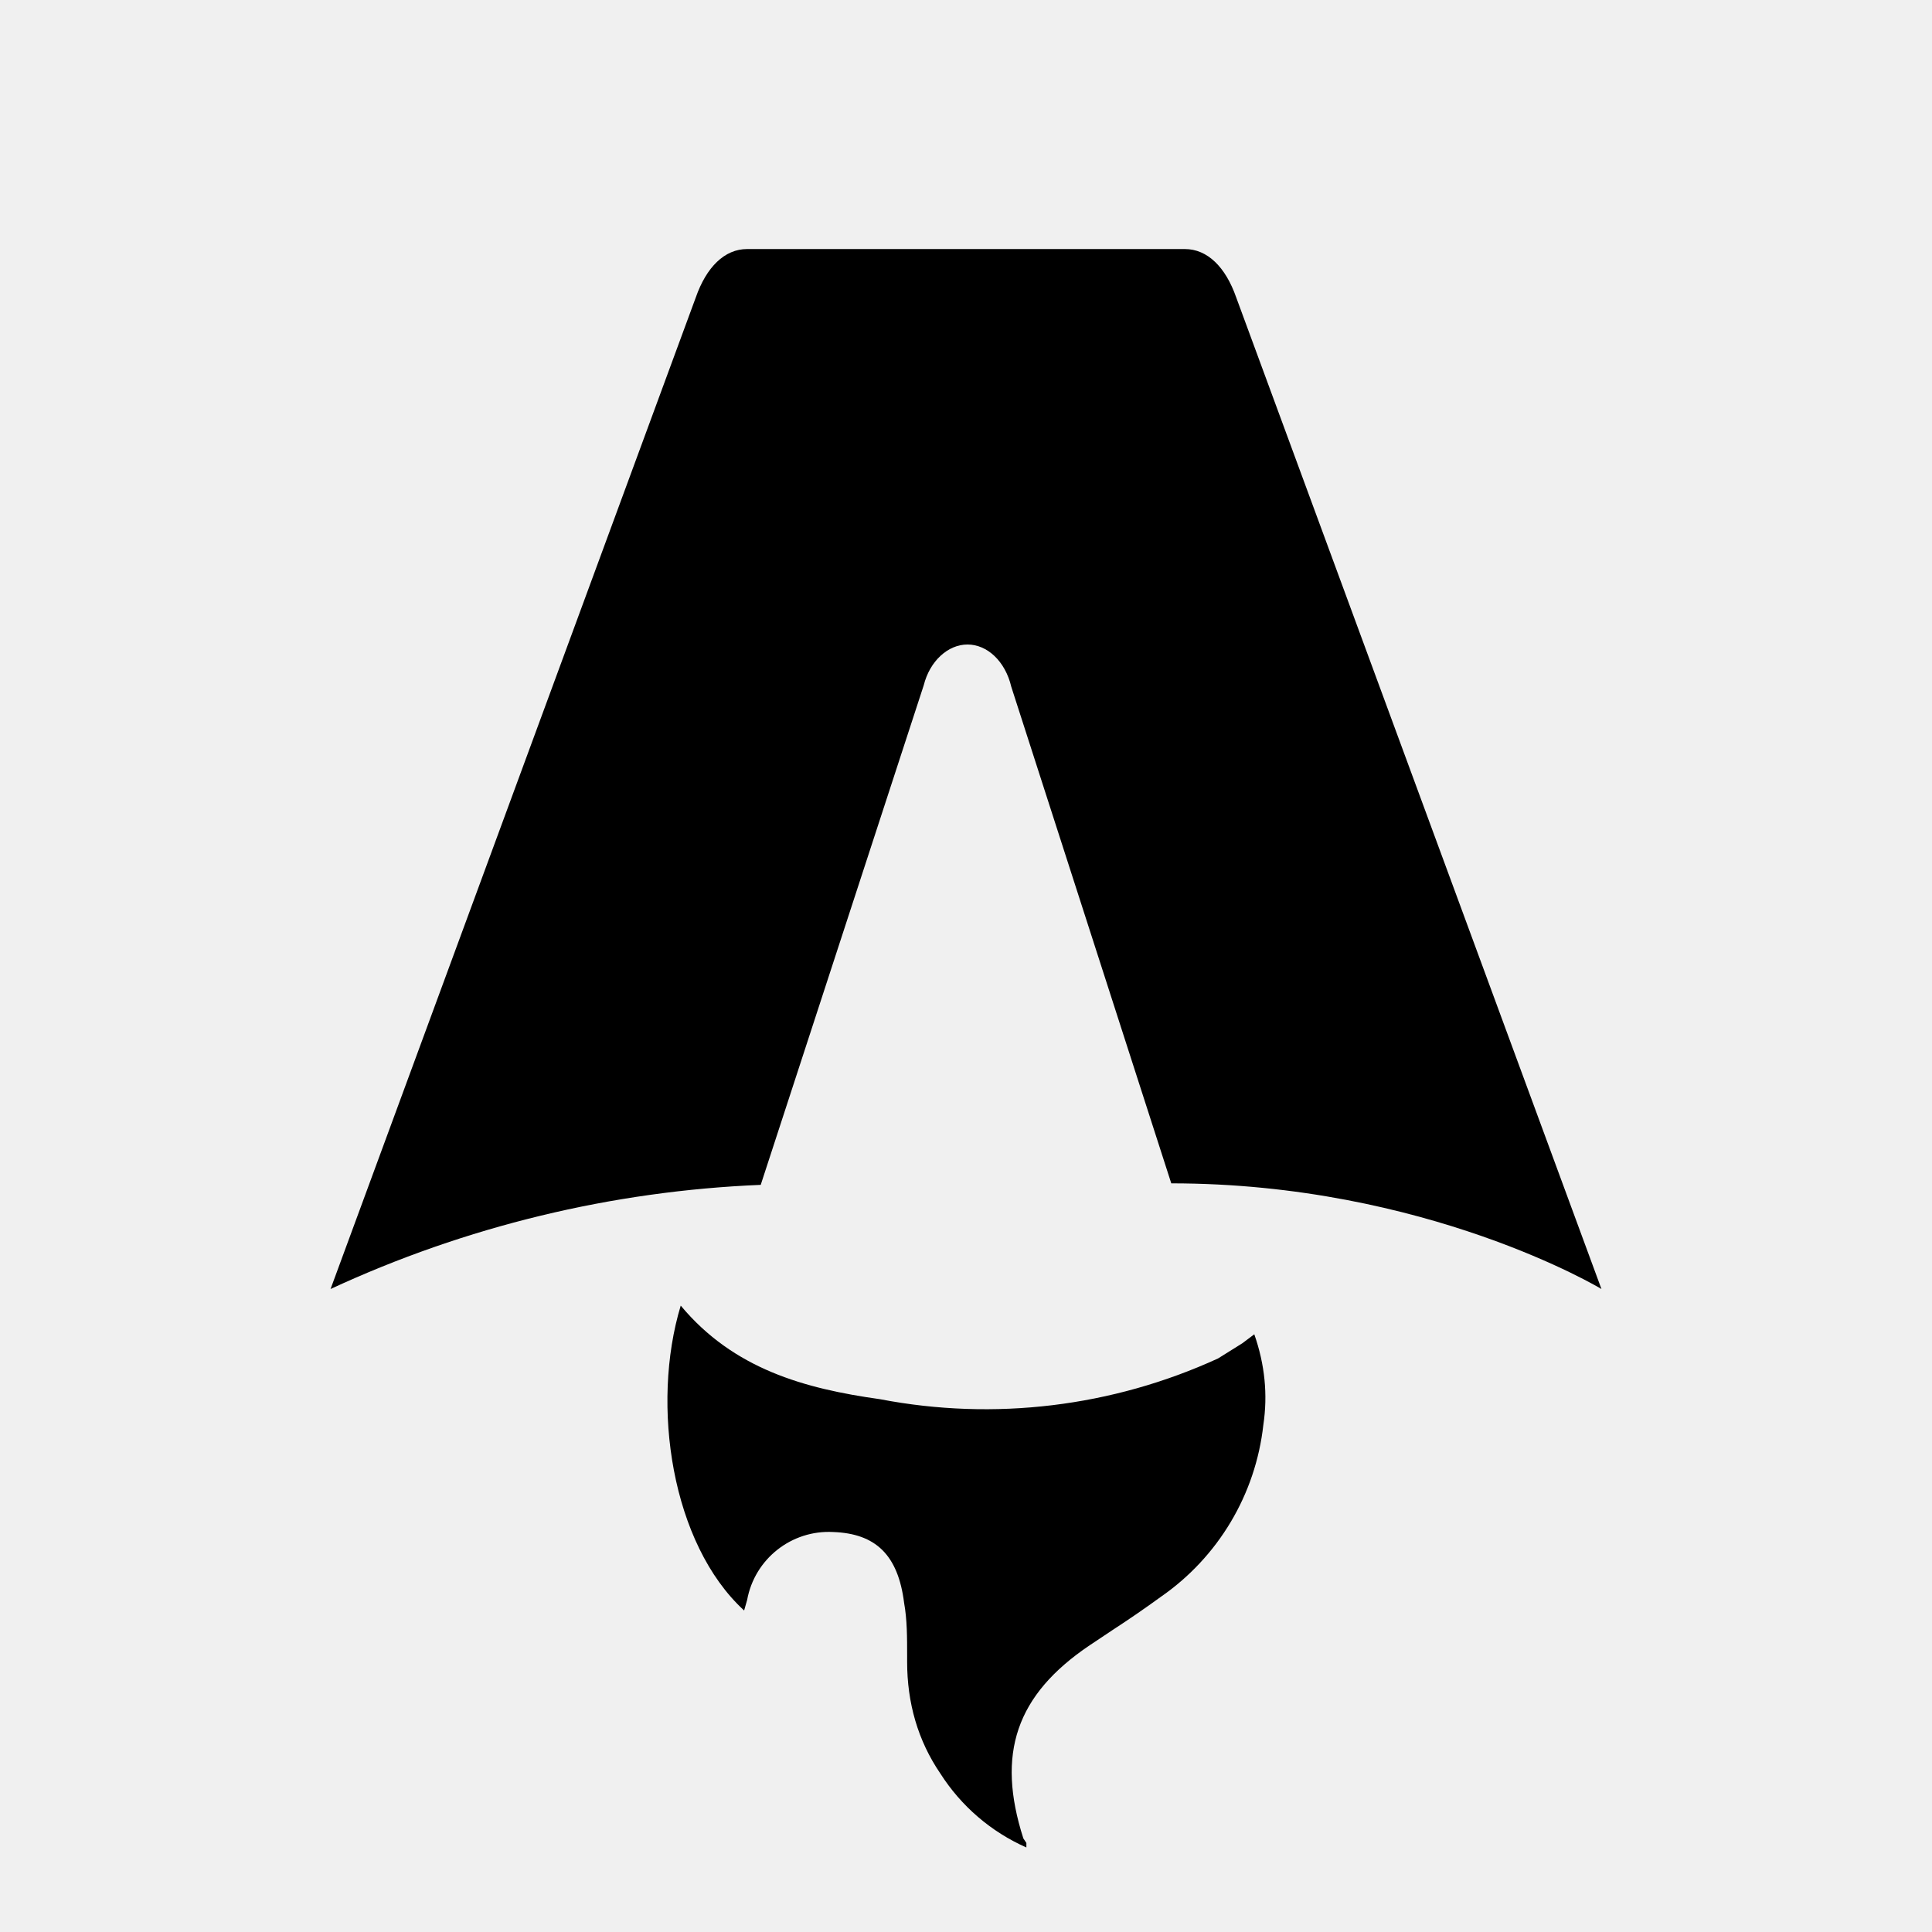
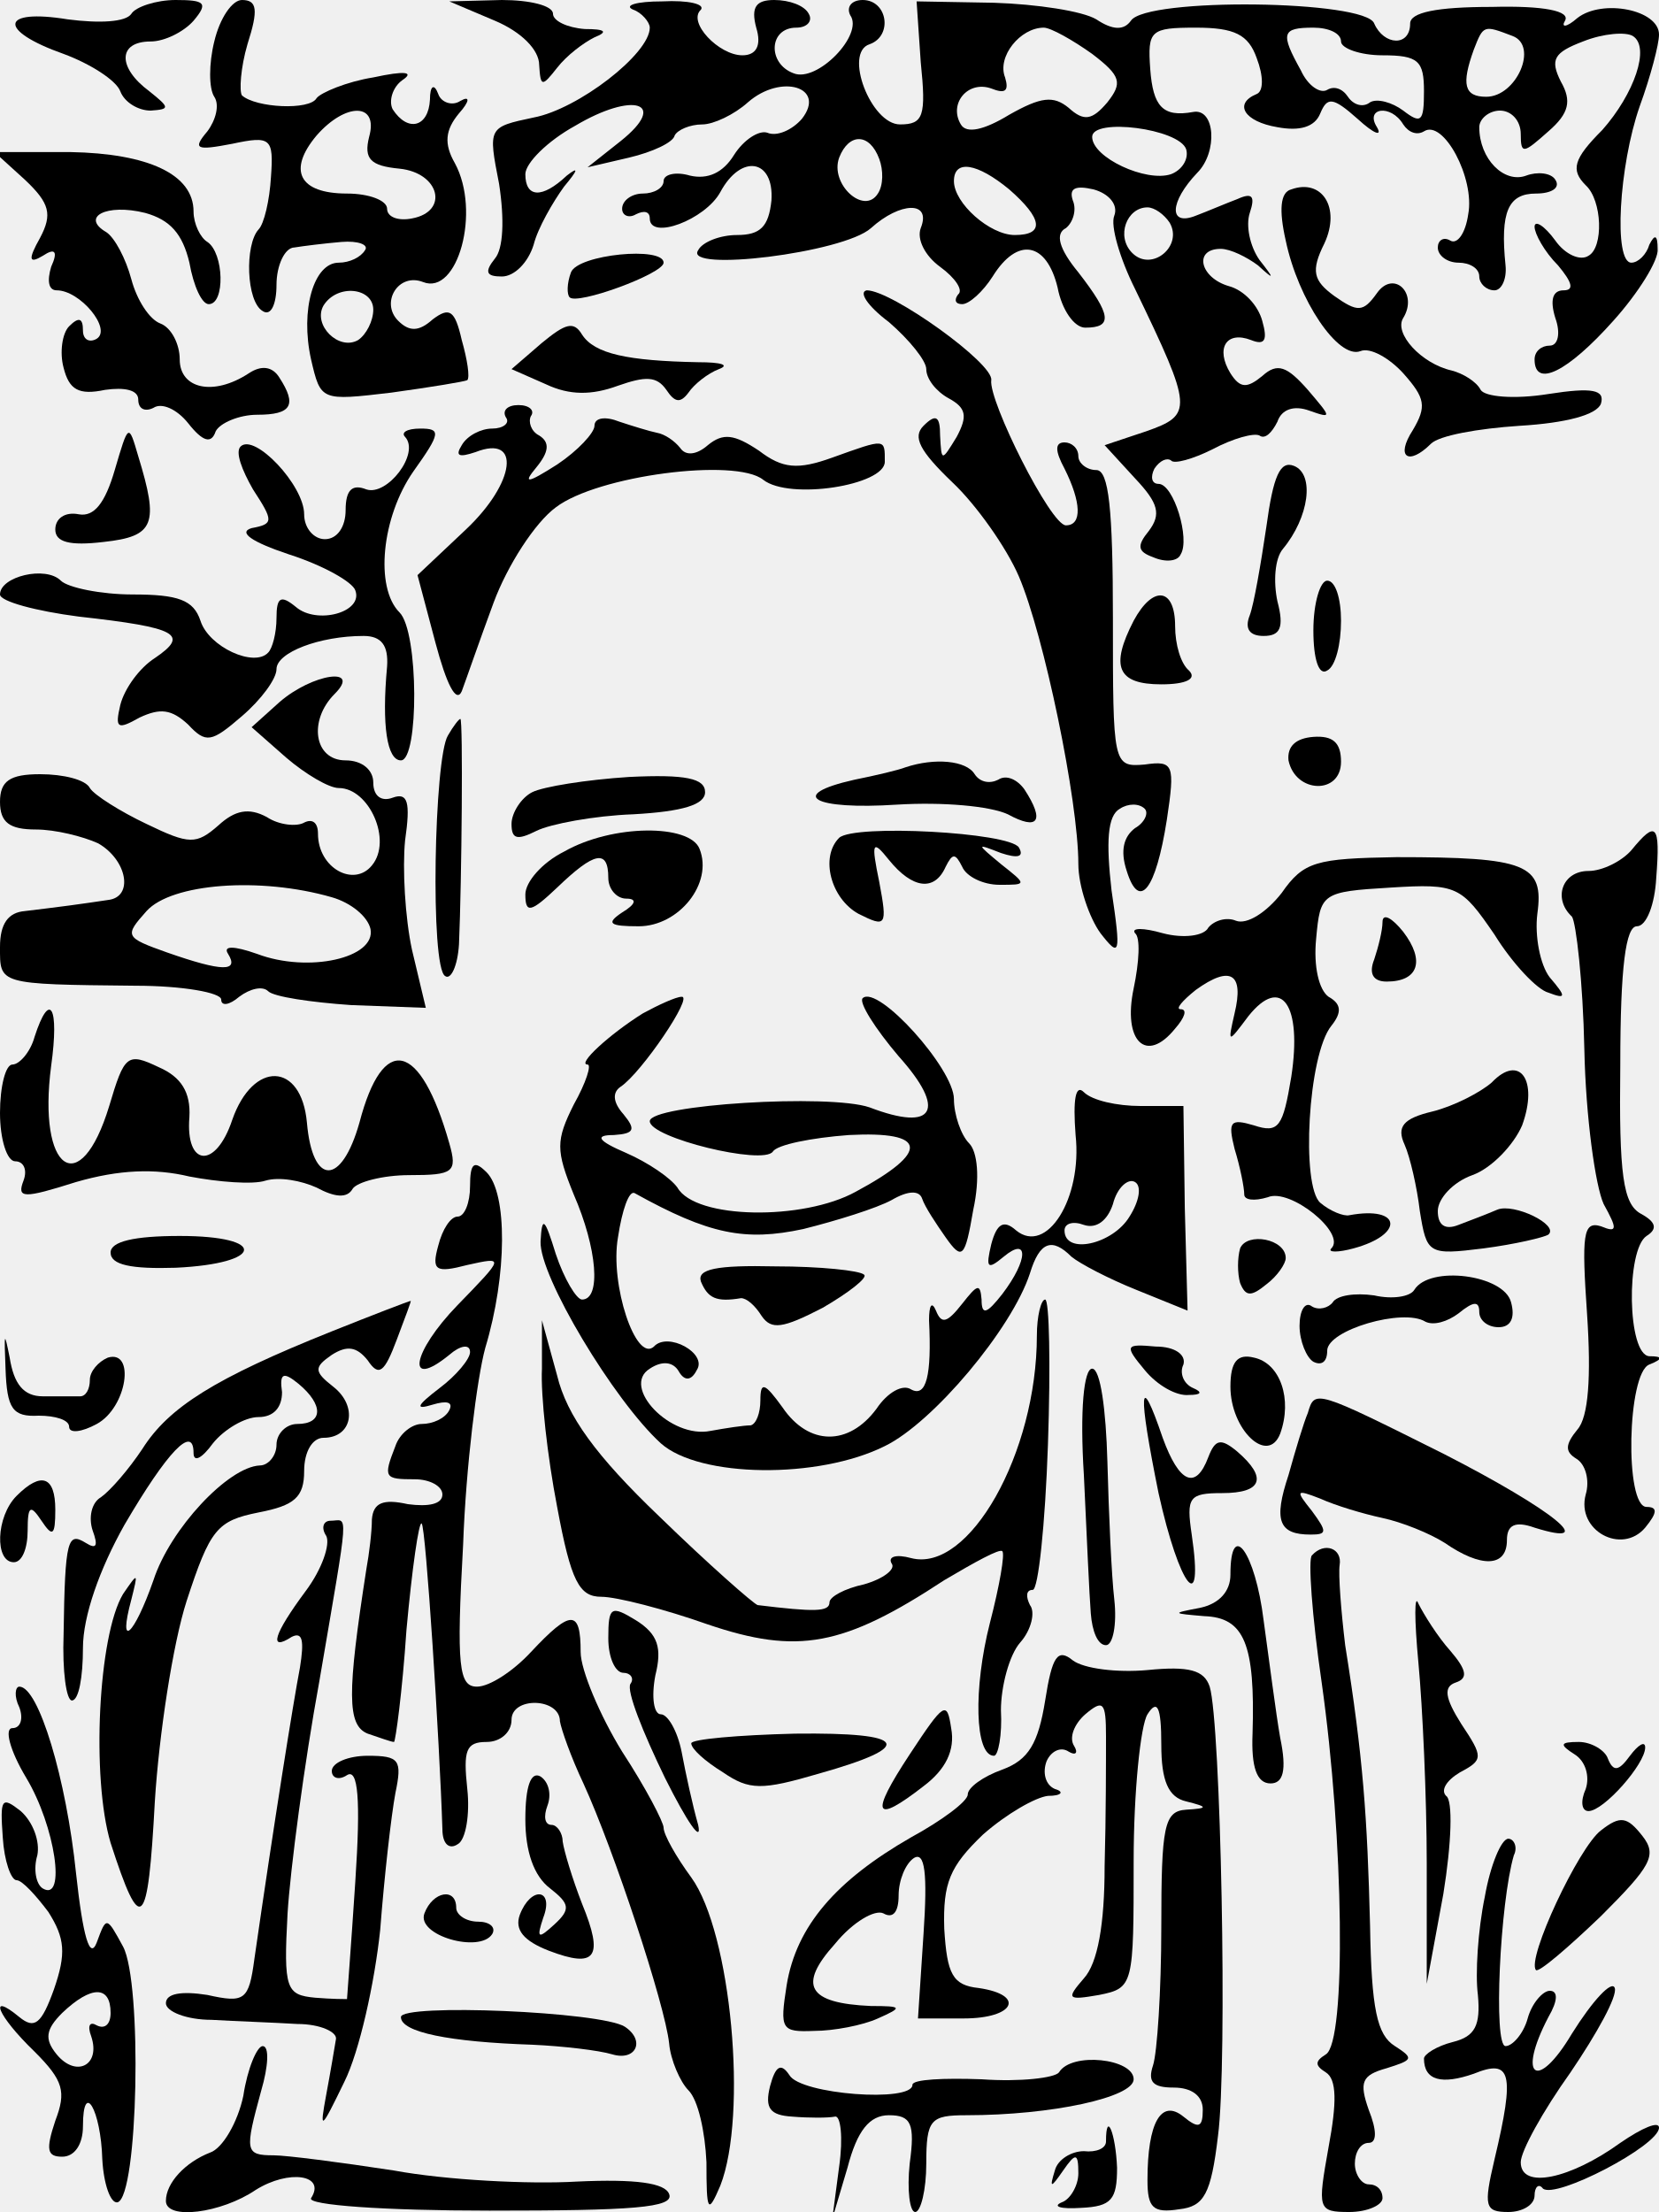
- <svg xmlns="http://www.w3.org/2000/svg" fill="none" viewBox="0 0 128 128">
-   <path d="M50.4 78.5a75.1 75.1 0 0 0-28.5 6.9l24.2-65.7c.7-2 1.9-3.2 3.4-3.2h29c1.5 0 2.7 1.2 3.4 3.2l24.2 65.7s-11.6-7-28.5-7L67 45.5c-.4-1.7-1.6-2.8-2.9-2.8-1.3 0-2.5 1.1-2.9 2.7L50.4 78.5Zm-1.1 28.2Zm-4.2-20.2c-2 6.6-.6 15.8 4.2 20.2a17.5 17.5 0 0 1 .2-.7 5.5 5.5 0 0 1 5.7-4.5c2.8.1 4.3 1.5 4.7 4.7.2 1.1.2 2.3.2 3.5v.4c0 2.7.7 5.2 2.2 7.4a13 13 0 0 0 5.7 4.9v-.3l-.2-.3c-1.8-5.6-.5-9.5 4.4-12.8l1.5-1a73 73 0 0 0 3.2-2.2 16 16 0 0 0 6.8-11.4c.3-2 .1-4-.6-6l-.8.6-1.6 1a37 37 0 0 1-22.4 2.7c-5-.7-9.7-2-13.2-6.2Z" />
-   <style>
-         path { fill: #000; }
-         @media (prefers-color-scheme: dark) {
-             path { fill: #FFF; }
-         }
-     </style>
+ <svg xmlns="http://www.w3.org/2000/svg" version="1.0" width="120pt" height="160pt" viewBox="0 0 120 160" preserveAspectRatio="xMidYMid meet">
+   <g transform="translate(0,160) scale(0.1,-0.1)" fill="#000000" stroke="none">
+     <path d="M95 1590 c-4 -6 -23 -7 -46 -4 -49 8 -51 -8 -3 -25 19 -7 38 -19 41 -27 3 -8 13 -14 22 -14 14 1 14 2 -1 14 -23 17 -23 36 1 36 10 0 24 7 31 15 11 13 8 15 -13 15 -14 0 -29 -5 -32 -10z" />
+     <path d="M155 1570 c-4 -16 -4 -34 0 -40 4 -6 1 -17 -5 -25 -11 -13 -8 -14 18 -9 28 6 30 4 28 -24 -1 -17 -5 -34 -9 -38 -10 -11 -9 -52 3 -59 6 -4 10 5 10 19 0 14 6 27 13 27 6 1 22 3 34 4 12 1 20 -2 17 -6 -3 -5 -11 -9 -19 -9 -18 0 -28 -34 -20 -70 7 -30 7 -30 58 -24 29 4 53 8 55 9 2 2 0 15 -4 29 -5 22 -9 24 -21 15 -10 -9 -17 -9 -25 -1 -13 13 0 35 18 28 25 -10 42 51 23 86 -8 14 -7 24 3 36 8 9 8 13 1 9 -6 -4 -14 -1 -16 5 -3 8 -6 6 -6 -4 -1 -20 -16 -24 -27 -7 -3 6 0 16 7 21 9 6 2 7 -21 2 -19 -3 -38 -11 -41 -15 -5 -9 -44 -7 -54 2 -2 3 -1 20 4 37 8 25 7 32 -4 32 -7 0 -16 -13 -20 -30z m112 -69 c-4 -16 1 -21 22 -23 29 -3 36 -31 9 -36 -10 -2 -18 1 -18 7 0 6 -13 11 -29 11 -35 0 -43 17 -22 42 21 24 45 24 38 -1z m3 -125 c0 -8 -5 -18 -11 -22 -14 -8 -33 11 -25 25 10 16 36 13 36 -3z" />
+     <path d="M358 1585 c19 -8 32 -21 32 -32 1 -16 2 -16 13 -2 7 9 19 18 27 22 10 4 8 6 -7 6 -13 1 -23 6 -23 11 0 6 -17 10 -37 10 l-38 -1 33 -14z" />
+     <path d="M458 1593 c6 -2 12 -9 12 -13 0 -19 -52 -59 -84 -65 -33 -7 -33 -7 -25 -48 4 -26 3 -47 -3 -54 -8 -10 -6 -13 5 -13 9 0 19 10 23 23 3 12 14 31 22 42 10 12 11 15 2 8 -18 -17 -30 -16 -30 1 0 8 16 24 36 35 42 25 68 17 33 -11 l-24 -19 30 7 c17 4 32 11 33 16 2 4 11 8 20 8 8 0 23 7 33 16 24 21 57 11 39 -12 -7 -8 -18 -13 -25 -10 -6 2 -17 -5 -24 -16 -8 -13 -19 -18 -32 -15 -10 3 -19 1 -19 -4 0 -5 -7 -9 -15 -9 -8 0 -15 -5 -15 -11 0 -5 5 -7 10 -4 6 3 10 2 10 -3 0 -16 40 -1 51 19 15 28 39 24 37 -6 -2 -19 -8 -25 -25 -25 -12 0 -25 -5 -28 -11 -11 -16 105 -2 125 16 21 19 44 20 36 0 -3 -8 3 -20 14 -28 11 -8 17 -17 13 -20 -3 -4 -2 -7 3 -7 5 0 15 9 22 20 18 29 39 25 47 -8 3 -16 12 -29 20 -29 20 0 19 9 -5 40 -14 17 -17 28 -9 32 5 4 8 13 5 20 -3 9 2 11 15 8 11 -3 18 -11 15 -19 -3 -7 4 -31 15 -53 42 -87 42 -91 8 -103 l-30 -10 22 -24 c17 -18 19 -26 10 -38 -9 -11 -8 -15 3 -19 9 -4 18 -3 20 2 7 11 -5 51 -16 51 -5 0 -6 5 -3 11 4 6 9 8 12 6 2 -3 16 1 30 8 15 8 30 12 34 10 4 -3 9 2 13 10 3 9 12 12 23 8 17 -6 16 -5 -1 15 -15 17 -22 20 -33 10 -11 -9 -16 -9 -23 2 -11 18 -3 31 15 24 10 -4 12 0 8 14 -3 11 -13 22 -24 25 -21 6 -26 27 -6 27 7 0 19 -6 27 -12 12 -11 12 -10 1 4 -7 10 -10 25 -7 34 4 12 2 15 -9 10 -8 -3 -22 -9 -30 -12 -20 -8 -19 10 1 31 15 15 13 47 -3 44 -22 -4 -29 4 -31 31 -2 28 0 30 33 30 28 0 38 -5 44 -22 5 -13 5 -24 0 -26 -17 -7 -9 -20 15 -24 16 -3 27 0 31 10 5 12 9 12 27 -4 12 -11 18 -13 14 -6 -9 14 10 17 19 2 4 -6 10 -8 15 -5 14 9 37 -34 32 -60 -2 -14 -8 -22 -13 -19 -5 3 -9 0 -9 -5 0 -6 7 -11 15 -11 8 0 15 -4 15 -10 0 -5 5 -10 11 -10 5 0 9 8 8 18 -4 39 2 52 22 52 11 0 18 4 14 10 -3 5 -13 6 -21 3 -16 -6 -34 12 -34 35 0 6 7 12 15 12 8 0 15 -7 15 -17 0 -15 2 -14 20 2 15 13 17 22 9 36 -8 16 -5 21 16 29 15 6 31 7 36 4 13 -8 1 -42 -22 -68 -21 -21 -23 -29 -12 -40 12 -11 13 -45 2 -51 -6 -4 -17 1 -24 11 -8 11 -15 15 -15 10 0 -5 7 -18 17 -28 10 -12 12 -18 4 -18 -8 0 -10 -7 -6 -20 4 -11 2 -20 -4 -20 -6 0 -11 -4 -11 -10 0 -21 24 -9 57 28 18 20 33 44 32 52 0 10 -2 11 -6 3 -2 -7 -8 -13 -13 -13 -13 0 -9 70 6 113 8 22 14 45 14 52 0 18 -41 26 -59 12 -8 -7 -12 -7 -9 -2 4 7 -15 11 -53 10 -40 0 -59 -4 -59 -12 0 -17 -19 -16 -26 0 -6 17 -165 19 -176 2 -5 -7 -13 -7 -25 1 -10 6 -43 11 -74 12 l-56 1 3 -44 c4 -39 2 -45 -15 -45 -21 0 -41 52 -22 58 17 6 13 32 -5 32 -8 0 -12 -5 -9 -11 10 -14 -24 -49 -41 -42 -19 7 -18 33 2 33 8 0 12 5 9 10 -3 6 -14 10 -25 10 -13 0 -17 -5 -13 -20 4 -13 0 -20 -10 -20 -17 0 -40 24 -30 33 3 4 -9 7 -28 6 -19 0 -28 -3 -21 -6z m332 -32 c21 -16 22 -21 11 -35 -11 -13 -17 -14 -28 -4 -11 9 -20 8 -43 -5 -18 -11 -31 -14 -35 -7 -9 15 5 32 22 26 10 -4 13 -2 10 8 -6 15 11 36 28 36 5 0 21 -9 35 -19z m180 9 c0 -5 14 -10 30 -10 26 0 30 -4 30 -26 0 -22 -2 -24 -15 -14 -8 6 -19 9 -24 6 -5 -4 -12 -2 -16 4 -4 6 -10 8 -15 5 -5 -3 -14 3 -19 14 -15 27 -14 31 9 31 11 0 20 -4 20 -10z m124 4 c19 -7 3 -44 -19 -44 -16 0 -18 9 -9 34 7 18 7 18 28 10z m-236 -82 c2 -7 -3 -15 -11 -18 -18 -6 -57 12 -57 27 0 14 63 6 68 -9z m-222 -7 c3 -8 3 -19 -1 -25 -10 -16 -35 7 -28 26 7 18 22 18 29 -1z m94 -22 c24 -21 26 -33 4 -33 -18 0 -44 23 -44 39 0 16 17 13 40 -6z m116 -24 c10 -17 -13 -36 -27 -22 -12 12 -4 33 11 33 5 0 12 -5 16 -11z" />
+     <path d="M18 1470 c18 -17 20 -25 11 -42 -9 -16 -8 -19 2 -13 9 6 11 3 6 -8 -3 -10 -2 -17 4 -17 17 0 40 -28 29 -35 -5 -3 -10 -1 -10 6 0 9 -3 10 -10 3 -5 -5 -7 -19 -4 -30 4 -16 11 -20 30 -16 14 2 24 0 24 -7 0 -7 5 -9 11 -6 6 4 17 -1 25 -11 11 -14 17 -15 20 -6 3 6 17 12 30 12 25 0 29 7 16 27 -5 8 -13 9 -22 3 -26 -17 -50 -11 -50 10 0 11 -6 23 -14 26 -8 3 -17 17 -21 32 -4 15 -12 30 -18 34 -19 11 0 21 28 14 18 -5 27 -15 32 -36 3 -17 9 -30 14 -30 12 0 11 37 -1 45 -5 3 -10 13 -10 22 0 27 -33 42 -89 43 l-55 0 22 -20z" />
+     <path d="M934 1463 c-8 -2 -9 -15 -4 -37 9 -43 38 -86 54 -80 7 3 21 -5 31 -16 16 -18 17 -24 7 -41 -13 -20 -3 -26 13 -10 6 6 34 11 64 13 34 2 56 8 59 16 3 10 -6 12 -38 7 -25 -4 -46 -2 -49 3 -3 6 -13 12 -21 14 -22 5 -42 27 -35 38 11 18 -7 35 -19 18 -10 -14 -14 -14 -31 -2 -15 11 -17 18 -7 38 12 26 -2 47 -24 39z" />
+     <path d="M413 1403 c-3 -8 -3 -16 -1 -18 5 -6 68 17 68 25 0 12 -62 6 -67 -7z" />
+     <path d="M643 1367 c15 -13 27 -28 27 -34 0 -7 7 -16 16 -21 13 -7 14 -13 6 -28 -11 -18 -11 -18 -12 1 0 14 -3 16 -12 7 -8 -8 -3 -18 21 -41 17 -16 39 -47 48 -68 18 -42 43 -162 43 -208 0 -16 8 -39 16 -50 14 -18 15 -16 8 31 -4 35 -3 54 6 59 6 4 14 4 18 0 3 -3 0 -10 -7 -14 -8 -6 -11 -16 -6 -31 9 -29 21 -14 29 37 6 40 5 43 -16 40 -23 -2 -23 0 -23 106 0 79 -3 107 -12 107 -7 0 -13 5 -13 10 0 6 -5 10 -10 10 -7 0 -7 -6 0 -19 12 -24 13 -41 1 -41 -11 0 -56 90 -54 105 2 12 -72 65 -90 65 -6 -1 0 -11 16 -23z" />
+     <path d="M392 1352 l-22 -19 25 -11 c17 -8 33 -8 52 -1 20 7 28 7 35 -3 6 -9 10 -10 16 -2 4 6 14 14 22 17 8 3 2 5 -15 5 -51 1 -75 6 -84 20 -6 10 -12 8 -29 -6z" />
+     <path d="M366 1298 c3 -4 -2 -8 -10 -8 -8 0 -18 -5 -22 -12 -5 -8 -2 -9 10 -5 33 13 29 -22 -7 -56 l-35 -33 13 -49 c8 -30 15 -44 19 -35 3 8 13 37 23 64 10 27 30 58 45 69 30 23 130 36 150 20 19 -15 88 -4 88 13 0 17 1 17 -38 3 -25 -9 -36 -8 -53 5 -18 12 -26 13 -37 4 -8 -7 -16 -8 -20 -2 -4 5 -11 10 -17 11 -5 1 -18 5 -27 8 -10 4 -18 3 -18 -3 0 -5 -12 -18 -27 -28 -22 -14 -25 -14 -15 -2 9 11 10 18 2 23 -6 3 -8 10 -6 14 3 4 -1 8 -9 8 -8 0 -12 -4 -9 -9z" />
+     <path d="M83 1260 c-7 -24 -15 -34 -26 -32 -10 2 -17 -3 -17 -11 0 -9 10 -12 35 -9 37 4 40 13 25 62 -7 24 -7 24 -17 -10z" />
+     <path d="M293 1284 c11 -12 -13 -43 -28 -38 -10 4 -15 0 -15 -15 0 -12 -6 -21 -15 -21 -8 0 -15 8 -15 18 0 21 -36 59 -46 49 -4 -4 1 -17 9 -31 15 -23 15 -25 -1 -28 -10 -3 0 -10 27 -19 25 -8 46 -20 48 -26 6 -16 -28 -25 -43 -12 -11 9 -14 7 -14 -8 0 -11 -3 -22 -6 -25 -10 -11 -43 4 -49 23 -5 15 -16 19 -49 19 -23 0 -47 5 -52 10 -11 11 -44 3 -44 -10 0 -5 26 -12 57 -16 72 -8 80 -13 55 -30 -11 -7 -22 -22 -25 -34 -4 -17 -2 -18 14 -9 15 7 23 6 35 -5 13 -14 17 -13 39 6 14 12 25 27 25 34 0 12 31 24 63 24 13 0 18 -7 17 -22 -4 -43 0 -68 10 -68 13 0 13 93 -1 107 -18 18 -13 69 10 102 20 28 20 31 5 31 -10 0 -14 -3 -11 -6z" />
+     <path d="M916 1219 c-4 -27 -9 -56 -12 -64 -4 -10 0 -15 10 -15 12 0 15 6 10 25 -3 14 -2 31 4 38 19 23 23 54 8 60 -10 4 -15 -7 -20 -44z" />
+     <path d="M950 1144 c0 -21 4 -33 10 -29 6 3 10 19 10 36 0 16 -4 29 -10 29 -5 0 -10 -16 -10 -36z" />
+     <path d="M820 1151 c-17 -33 -12 -46 20 -46 18 0 26 4 20 10 -6 5 -10 19 -10 32 0 28 -16 30 -30 4z" />
+     <path d="M202 1092 l-20 -18 25 -22 c14 -12 31 -22 38 -22 22 0 39 -38 24 -56 -13 -16 -39 -2 -39 23 0 8 -4 11 -10 8 -5 -3 -18 -2 -27 4 -13 7 -23 5 -35 -6 -16 -14 -21 -14 -52 1 -19 9 -38 21 -41 26 -3 6 -19 10 -36 10 -22 0 -29 -5 -29 -20 0 -15 7 -20 26 -20 14 0 34 -5 45 -10 21 -12 26 -39 7 -41 -7 -1 -20 -3 -28 -4 -8 -1 -23 -3 -32 -4 -12 -1 -18 -9 -18 -26 0 -27 -2 -27 98 -28 34 0 62 -5 62 -10 0 -5 6 -4 13 2 8 6 17 8 21 4 4 -4 31 -8 60 -10 l54 -2 -10 42 c-5 23 -7 59 -5 79 4 28 2 35 -9 31 -8 -3 -14 1 -14 11 0 9 -8 16 -20 16 -23 0 -27 29 -8 48 20 20 -16 15 -40 -6z m38 -141 c14 -4 26 -14 28 -23 4 -21 -45 -32 -82 -18 -17 6 -25 6 -21 0 8 -13 -4 -13 -44 1 -31 11 -31 12 -15 30 18 20 82 25 134 10z" />
+     <path d="M324 1068 c-10 -16 -13 -168 -2 -174 4 -3 9 7 10 23 2 46 3 163 1 163 -1 0 -5 -5 -9 -12z" />
+     <path d="M932 1050 c5 -24 38 -25 38 -1 0 14 -6 19 -20 18 -13 -1 -19 -7 -18 -17z" />
+     <path d="M655 1045 c-5 -2 -22 -6 -37 -9 -49 -11 -30 -22 31 -18 33 2 67 -1 80 -7 22 -12 27 -5 12 18 -5 7 -13 11 -19 7 -6 -3 -13 -2 -17 4 -6 10 -29 12 -50 5z" />
+     <path d="M385 1027 c-8 -4 -15 -15 -15 -23 0 -11 4 -12 18 -5 10 5 42 11 70 12 36 2 52 7 52 16 0 10 -14 13 -55 11 -31 -2 -62 -7 -70 -11z" />
+     <path d="M408 984 c-16 -8 -28 -22 -28 -31 0 -14 4 -13 23 5 27 26 37 28 37 7 0 -8 6 -15 13 -15 8 0 7 -4 -3 -10 -12 -8 -9 -10 12 -10 29 0 54 31 44 56 -7 18 -63 18 -98 -2z" />
+     <path d="M607 994 c-14 -14 -6 -44 14 -55 20 -10 21 -9 15 23 -6 29 -5 31 7 16 17 -21 33 -23 41 -5 5 10 7 10 12 0 3 -7 15 -13 27 -13 20 0 20 0 1 15 -18 15 -18 15 0 8 12 -4 17 -3 13 4 -7 11 -119 17 -130 7z" />
+     <path d="M1180 985 c-7 -8 -21 -15 -31 -15 -19 0 -26 -20 -12 -33 3 -4 8 -47 9 -96 1 -49 8 -99 14 -112 10 -18 10 -21 -2 -16 -13 4 -14 -6 -10 -64 3 -45 1 -74 -7 -83 -9 -11 -9 -16 -1 -21 7 -4 10 -16 7 -26 -7 -26 26 -44 43 -24 9 11 9 15 1 15 -16 0 -14 97 2 103 10 4 10 6 0 6 -16 1 -17 77 -2 87 8 5 7 10 -4 16 -13 7 -16 28 -15 108 0 71 4 100 12 100 7 0 13 16 14 35 3 39 0 42 -18 20z" />
+     <path d="M927 954 c-11 -14 -25 -23 -33 -20 -7 3 -16 0 -20 -5 -3 -6 -18 -8 -33 -4 -14 4 -23 4 -20 0 4 -3 3 -21 -1 -40 -8 -38 9 -55 30 -29 7 8 9 14 4 14 -4 0 1 6 11 14 25 18 35 12 28 -17 -5 -22 -5 -22 10 -2 24 30 39 8 31 -44 -6 -36 -9 -41 -27 -35 -17 5 -19 3 -14 -17 4 -13 7 -28 7 -33 0 -4 7 -5 17 -2 16 7 57 -26 46 -37 -3 -3 5 -3 16 0 37 10 35 31 -3 24 -4 -1 -14 3 -21 9 -14 12 -9 107 8 128 8 10 7 16 -2 21 -7 5 -11 22 -9 42 3 33 4 34 54 37 48 3 51 1 75 -34 13 -21 31 -40 39 -42 13 -5 13 -3 1 11 -7 9 -11 30 -9 46 5 36 -8 41 -102 41 -58 -1 -67 -3 -83 -26z" />
+     <path d="M1000 933 c0 -6 -3 -18 -6 -27 -4 -10 -1 -16 9 -16 23 0 28 15 12 36 -8 10 -15 14 -15 7z" />
+     <path d="M465 867 c-24 -15 -48 -37 -40 -37 3 0 -1 -13 -10 -29 -13 -26 -13 -33 0 -65 17 -39 20 -76 6 -76 -4 0 -13 15 -19 33 -8 26 -10 28 -11 9 -1 -25 53 -115 87 -146 28 -25 114 -26 162 -2 35 17 92 85 105 125 7 23 16 26 30 12 6 -5 27 -16 47 -24 l37 -15 -2 74 -1 74 -31 0 c-17 0 -35 4 -41 10 -6 6 -8 -5 -6 -31 5 -46 -21 -87 -43 -69 -9 8 -14 5 -18 -10 -4 -17 -3 -19 9 -9 18 15 18 -2 -1 -27 -11 -14 -15 -16 -15 -4 -1 12 -3 11 -14 -3 -11 -14 -15 -15 -19 -5 -3 7 -5 4 -5 -7 2 -40 -2 -56 -13 -50 -6 4 -17 -2 -25 -14 -20 -27 -49 -27 -68 1 -13 18 -16 19 -16 5 0 -9 -3 -17 -7 -18 -5 0 -18 -2 -29 -4 -29 -6 -65 32 -44 45 9 6 17 5 21 -2 4 -7 9 -7 13 1 8 12 -21 28 -31 17 -13 -12 -32 45 -26 79 3 20 8 34 12 32 54 -30 80 -35 122 -26 24 6 53 15 64 21 12 7 20 7 22 1 2 -6 10 -18 17 -28 12 -17 14 -15 20 20 5 23 3 42 -3 48 -6 6 -11 21 -11 32 0 22 -55 83 -66 73 -3 -3 9 -22 26 -42 35 -39 26 -55 -21 -37 -29 10 -159 2 -159 -10 0 -12 82 -32 89 -22 3 5 28 10 55 12 57 3 59 -12 5 -41 -38 -21 -116 -20 -129 3 -5 7 -21 18 -37 25 -21 9 -23 13 -9 13 15 1 16 4 7 15 -8 9 -8 16 -2 20 15 10 53 66 44 65 -4 0 -17 -6 -28 -12z m352 -147 c-12 -20 -47 -28 -47 -10 0 5 6 7 14 4 9 -3 17 3 21 15 3 12 11 19 16 16 5 -3 3 -14 -4 -25z" />
+     <path d="M25 850 c-3 -11 -11 -20 -16 -20 -5 0 -9 -16 -9 -35 0 -19 5 -35 11 -35 6 0 9 -6 6 -14 -5 -13 0 -13 38 -1 31 9 57 10 82 4 21 -4 46 -6 55 -3 10 3 26 0 37 -5 13 -7 22 -8 26 -1 3 5 22 10 41 10 32 0 35 2 29 23 -21 74 -48 80 -65 15 -13 -46 -34 -46 -38 0 -4 44 -39 45 -54 2 -12 -36 -34 -34 -31 2 1 18 -6 29 -22 36 -23 11 -25 9 -36 -28 -21 -69 -52 -47 -42 29 6 43 -1 55 -12 21z" />
+     <path d="M1079 817 c-8 -7 -27 -17 -43 -21 -21 -5 -26 -11 -20 -24 4 -9 9 -31 11 -48 5 -31 6 -32 46 -27 23 3 44 8 47 10 8 7 -25 23 -37 18 -7 -3 -20 -8 -28 -11 -10 -4 -15 0 -15 10 0 9 11 21 25 26 14 5 30 22 36 36 12 33 -2 52 -22 31z" />
+     <path d="M340 742 c0 -12 -4 -22 -9 -22 -5 0 -11 -9 -14 -21 -5 -18 -2 -20 21 -14 27 6 27 6 -7 -29 -33 -34 -38 -62 -6 -36 8 7 15 8 15 2 0 -5 -10 -17 -22 -26 -17 -13 -18 -16 -5 -12 10 3 15 2 12 -4 -3 -6 -12 -10 -20 -10 -7 0 -16 -7 -19 -16 -9 -23 -8 -24 14 -24 11 0 20 -5 20 -11 0 -7 -10 -9 -25 -7 -18 4 -25 1 -26 -11 0 -9 -2 -25 -4 -36 -14 -90 -14 -113 1 -119 9 -3 17 -6 19 -6 1 0 6 36 9 81 4 44 9 79 11 77 3 -2 13 -158 15 -221 0 -11 5 -15 11 -11 6 3 9 22 7 40 -3 28 -1 34 14 34 10 0 18 7 18 16 0 17 35 16 35 -1 1 -6 8 -26 17 -45 22 -48 59 -160 62 -188 1 -12 8 -28 14 -34 7 -7 12 -30 13 -52 0 -36 1 -38 10 -17 20 51 8 183 -21 223 -11 15 -20 31 -20 36 0 4 -13 29 -30 55 -16 26 -30 59 -30 72 0 31 -7 31 -36 0 -13 -14 -30 -25 -39 -25 -13 0 -15 14 -10 103 2 56 10 120 16 142 16 53 16 112 1 127 -9 9 -12 7 -12 -10z" />
+     <path d="M80 694 c0 -9 15 -12 47 -11 64 3 67 23 3 23 -33 0 -50 -4 -50 -12z" />
+     <path d="M897 697 c-2 -7 -2 -18 0 -25 4 -10 8 -10 19 -1 8 6 14 15 14 19 0 14 -28 19 -33 7z" />
+     <path d="M507 673 c5 -12 11 -15 29 -12 4 0 10 -5 15 -13 7 -10 15 -9 44 6 19 11 33 22 30 24 -3 3 -32 6 -64 6 -43 1 -57 -2 -54 -11z" />
+     <path d="M1023 667 c-3 -5 -16 -7 -29 -4 -14 2 -27 0 -30 -5 -3 -4 -10 -6 -15 -3 -5 4 -9 -3 -9 -14 0 -11 5 -23 10 -26 6 -3 10 0 10 8 0 15 55 31 71 21 6 -3 16 0 24 6 11 9 15 9 15 1 0 -6 6 -11 14 -11 9 0 12 7 9 18 -5 20 -59 27 -70 9z" />
+     <path d="M240 637 c-85 -34 -118 -55 -137 -85 -10 -15 -23 -30 -30 -35 -7 -4 -9 -15 -6 -24 4 -11 3 -14 -5 -9 -13 8 -15 3 -16 -66 -1 -27 2 -48 6 -48 5 0 8 17 8 38 0 23 12 57 30 89 31 53 50 73 50 52 0 -7 6 -4 14 7 8 10 23 19 33 19 11 0 17 7 17 18 -2 14 1 15 12 6 18 -15 18 -29 -1 -29 -8 0 -15 -7 -15 -15 0 -8 -6 -15 -12 -15 -23 -1 -65 -46 -77 -83 -14 -40 -26 -51 -16 -14 5 20 5 20 -6 4 -18 -30 -23 -133 -9 -180 22 -68 27 -63 32 30 3 48 13 114 23 145 17 52 22 58 52 64 26 5 33 11 33 30 0 14 6 24 14 24 21 0 25 23 7 37 -14 11 -14 14 -1 23 11 7 18 6 26 -4 8 -12 12 -9 21 15 6 16 11 29 10 28 -1 0 -27 -10 -57 -22z" />
+     <path d="M750 634 c0 -85 -49 -172 -91 -161 -11 3 -17 1 -14 -4 3 -4 -6 -11 -20 -15 -14 -3 -25 -9 -25 -13 0 -7 -11 -7 -52 -2 -3 1 -35 29 -71 64 -46 44 -67 73 -74 102 l-11 40 0 -35 c-1 -19 4 -64 11 -100 10 -54 16 -65 32 -65 11 0 46 -9 77 -20 65 -22 98 -16 171 32 22 13 40 23 42 21 2 -2 -2 -25 -9 -52 -12 -47 -11 -96 3 -96 3 0 6 15 5 33 0 17 6 40 14 49 8 9 11 22 7 27 -3 6 -3 11 2 11 4 0 9 47 11 105 2 58 1 105 -2 105 -3 0 -6 -12 -6 -26z" />
+     <path d="M4 610 c1 -29 5 -35 24 -34 12 0 22 -3 22 -8 0 -5 9 -4 20 2 22 12 28 54 8 48 -7 -3 -13 -10 -13 -16 0 -7 -3 -12 -7 -12 -5 0 -17 0 -27 0 -14 0 -21 9 -24 28 -4 20 -4 18 -3 -8z" />
+     <path d="M828 609 c9 -11 23 -19 32 -18 9 0 10 2 3 5 -7 3 -10 11 -7 17 2 7 -6 13 -20 13 -22 2 -23 1 -8 -17z" />
+     <path d="M890 597 c0 -31 27 -57 36 -34 9 25 0 51 -19 55 -12 3 -17 -3 -17 -21z" />
+     <path d="M784 533 c2 -43 4 -88 5 -100 1 -13 5 -23 11 -23 5 0 8 15 6 33 -2 17 -4 62 -5 100 -1 37 -5 67 -11 67 -6 0 -9 -30 -6 -77z" />
+     <path d="M838 520 c15 -68 33 -91 24 -30 -4 27 -2 30 22 30 29 0 33 11 11 30 -12 10 -16 9 -21 -4 -9 -24 -21 -19 -33 14 -17 50 -18 34 -3 -40z" />
+     <path d="M946 578 c-3 -7 -9 -27 -14 -45 -11 -33 -7 -43 16 -43 12 0 12 2 1 17 -12 15 -12 16 6 9 11 -5 31 -11 45 -14 14 -3 34 -11 45 -18 26 -18 45 -18 45 2 0 11 6 14 20 9 48 -15 13 13 -65 53 -94 47 -94 47 -99 30z" />
+     <path d="M12 518 c-15 -15 -16 -48 -2 -48 6 0 10 10 10 23 0 18 2 19 10 7 8 -12 10 -11 10 8 0 24 -10 28 -28 10z" />
+     <path d="M236 489 c3 -6 -3 -24 -15 -40 -23 -31 -27 -44 -10 -33 8 4 9 -3 6 -22 -5 -26 -19 -114 -33 -211 -4 -30 -7 -32 -34 -26 -19 3 -30 1 -30 -6 0 -6 15 -12 33 -12 17 -1 46 -2 62 -3 17 0 29 -6 28 -11 -1 -6 -4 -24 -7 -40 -5 -27 -4 -26 13 9 11 22 22 72 26 110 3 39 8 83 11 99 5 24 3 27 -20 27 -14 0 -26 -5 -26 -11 0 -5 5 -7 11 -3 8 5 10 -17 6 -77 -3 -46 -6 -84 -6 -85 -1 0 -11 0 -23 1 -21 2 -23 6 -20 61 2 32 12 108 23 168 22 129 21 116 8 116 -5 0 -7 -5 -3 -11z" />
+     <path d="M890 461 c0 -12 -8 -21 -22 -24 -21 -4 -20 -4 3 -6 29 -1 37 -20 35 -85 -1 -24 3 -36 13 -36 9 0 12 9 7 33 -3 17 -8 56 -12 85 -6 49 -24 74 -24 33z" />
+     <path d="M949 475 c-3 -2 0 -44 7 -92 16 -113 18 -260 3 -269 -8 -5 -8 -8 0 -13 8 -5 8 -22 2 -54 -8 -45 -8 -47 15 -47 13 0 24 5 24 10 0 6 -4 10 -10 10 -5 0 -10 7 -10 15 0 8 4 15 10 15 6 0 6 9 0 24 -7 20 -5 25 13 30 19 6 20 7 6 16 -13 8 -17 27 -18 87 -2 79 -5 122 -18 203 -3 25 -5 51 -4 58 2 12 -11 17 -20 7z" />
+     <path d="M1026 397 c3 -32 6 -97 6 -145 l0 -87 12 65 c6 37 7 68 2 71 -4 4 0 11 10 17 17 9 17 11 1 35 -12 19 -13 27 -4 30 9 3 8 9 -4 23 -9 10 -19 26 -23 34 -3 8 -3 -11 0 -43z" />
+     <path d="M440 415 c0 -14 5 -25 11 -25 5 0 8 -4 5 -8 -3 -5 9 -35 25 -68 16 -32 27 -48 24 -34 -4 14 -9 37 -12 53 -3 15 -10 27 -15 27 -5 0 -7 12 -4 28 5 20 2 30 -14 40 -18 11 -20 10 -20 -13z" />
+     <path d="M756 370 c-5 -31 -12 -43 -31 -50 -14 -5 -25 -13 -25 -18 0 -5 -19 -19 -41 -31 -54 -31 -83 -64 -90 -107 -5 -32 -4 -34 20 -33 14 0 35 4 46 9 18 8 18 9 -5 9 -46 2 -53 15 -26 45 13 16 29 25 35 22 7 -4 11 1 11 13 0 11 5 23 11 27 8 5 10 -11 7 -55 l-4 -61 33 0 c37 0 45 17 11 22 -19 2 -23 10 -25 43 -1 33 4 45 28 68 17 15 38 27 47 28 10 0 12 3 5 5 -7 3 -9 12 -6 20 3 7 10 11 16 7 5 -3 7 -1 4 4 -4 6 0 16 8 23 13 11 15 9 15 -16 0 -16 0 -58 -1 -94 0 -42 -5 -70 -15 -81 -13 -15 -12 -16 11 -12 25 5 25 7 25 97 0 50 5 98 10 106 7 11 10 6 10 -22 0 -26 5 -38 18 -41 16 -4 16 -5 0 -6 -16 -1 -18 -12 -18 -85 0 -46 -3 -91 -6 -100 -4 -12 0 -16 15 -16 13 0 21 -6 21 -16 0 -13 -3 -14 -14 -5 -16 13 -26 -4 -26 -46 0 -20 4 -24 23 -21 18 2 23 11 28 53 7 53 2 299 -6 325 -4 12 -15 15 -45 12 -22 -2 -46 1 -54 7 -11 9 -15 3 -20 -29z" />
+     <path d="M14 365 c3 -8 1 -15 -5 -15 -6 0 -2 -16 10 -36 21 -35 29 -90 12 -80 -5 3 -7 14 -4 24 2 10 -3 24 -12 32 -14 11 -15 9 -13 -19 1 -17 6 -31 10 -31 4 0 14 -11 23 -23 12 -19 13 -30 4 -56 -9 -25 -14 -29 -25 -20 -23 19 -16 1 11 -25 21 -21 23 -29 15 -50 -7 -21 -6 -26 5 -26 9 0 15 9 15 22 0 34 13 12 14 -24 1 -18 6 -32 11 -31 15 4 18 159 4 185 -12 22 -12 22 -19 3 -5 -13 -10 4 -15 50 -7 68 -27 135 -41 135 -3 0 -4 -7 0 -15z m66 -221 c0 -8 -4 -12 -10 -9 -5 3 -7 0 -4 -8 7 -21 -11 -30 -25 -13 -9 11 -8 18 4 30 21 20 35 20 35 0z" />
+     <path d="M658 331 c-29 -44 -26 -51 10 -23 16 12 23 26 20 42 -3 20 -5 19 -30 -19z" />
+     <path d="M500 339 c0 -4 10 -13 23 -21 19 -13 28 -13 69 -1 71 20 65 30 -17 29 -41 -1 -75 -4 -75 -7z" />
+     <path d="M1139 331 c8 -5 11 -16 8 -25 -4 -9 -3 -16 2 -16 11 0 41 34 41 46 0 5 -5 2 -11 -6 -8 -11 -12 -12 -16 -2 -2 6 -12 12 -21 12 -14 0 -14 -2 -3 -9z" />
+     <path d="M380 284 c0 -23 6 -41 18 -50 14 -11 15 -15 3 -26 -12 -11 -13 -10 -8 5 8 21 -9 23 -17 2 -4 -11 3 -19 21 -26 34 -13 40 -5 24 34 -7 18 -13 38 -14 45 0 6 -4 12 -8 12 -5 0 -6 6 -3 14 3 8 1 17 -5 21 -7 4 -11 -7 -11 -31z" />
+     <path d="M1158 276 c-16 -12 -54 -93 -47 -101 2 -2 23 16 47 39 36 36 41 44 30 58 -11 14 -16 15 -30 4z" />
+     <path d="M1074 228 c-5 -24 -7 -56 -5 -71 2 -22 -2 -30 -18 -34 -12 -3 -21 -9 -21 -12 0 -16 13 -19 36 -11 27 11 30 1 15 -62 -8 -34 -7 -38 10 -38 10 0 19 5 19 12 0 6 3 9 6 5 9 -8 84 31 84 44 0 5 -12 0 -28 -11 -36 -26 -72 -34 -72 -14 0 8 16 37 36 65 19 28 34 55 32 61 -2 6 -16 -9 -31 -33 -25 -42 -40 -32 -17 12 7 12 7 19 1 19 -5 0 -13 -9 -16 -20 -3 -11 -11 -20 -16 -20 -9 0 -4 104 6 138 3 6 0 12 -4 12 -5 0 -13 -19 -17 -42z" />
+     <path d="M307 216 c-6 -16 40 -29 49 -15 3 5 -2 9 -10 9 -9 0 -16 5 -16 10 0 15 -17 12 -23 -4z" />
+     <path d="M290 141 c0 -11 35 -18 95 -20 22 -1 48 -4 58 -7 17 -5 24 10 9 20 -17 11 -162 17 -162 7z" />
+     <path d="M176 84 c-4 -19 -15 -38 -24 -41 -18 -7 -32 -22 -32 -35 0 -14 40 -9 65 8 24 15 51 11 40 -6 -3 -5 53 -9 129 -9 103 0 134 2 130 12 -3 8 -24 11 -67 9 -34 -2 -94 1 -132 8 -39 6 -78 11 -87 11 -21 0 -21 3 -9 47 5 17 6 32 1 32 -4 0 -11 -16 -14 -36z" />
+     <path d="M557 91 c-4 -16 0 -21 16 -22 12 -1 26 -1 31 0 4 1 6 -15 3 -36 l-5 -38 11 37 c7 27 16 38 30 38 16 0 19 -6 15 -35 -2 -19 0 -35 4 -35 4 0 8 16 8 35 0 32 3 35 29 35 62 0 121 13 121 26 0 15 -45 20 -54 5 -3 -4 -28 -7 -56 -5 -27 1 -50 0 -50 -4 0 -13 -81 -7 -89 7 -6 9 -10 7 -14 -8z" />
+     <path d="M800 51 c0 -5 -7 -8 -16 -7 -9 0 -19 -6 -21 -14 -4 -13 -3 -13 6 0 9 13 11 13 11 -2 0 -9 -6 -19 -12 -21 -7 -3 -1 -5 14 -4 22 1 26 6 26 29 -1 25 -8 42 -8 19z" />
+   </g>
</svg>
